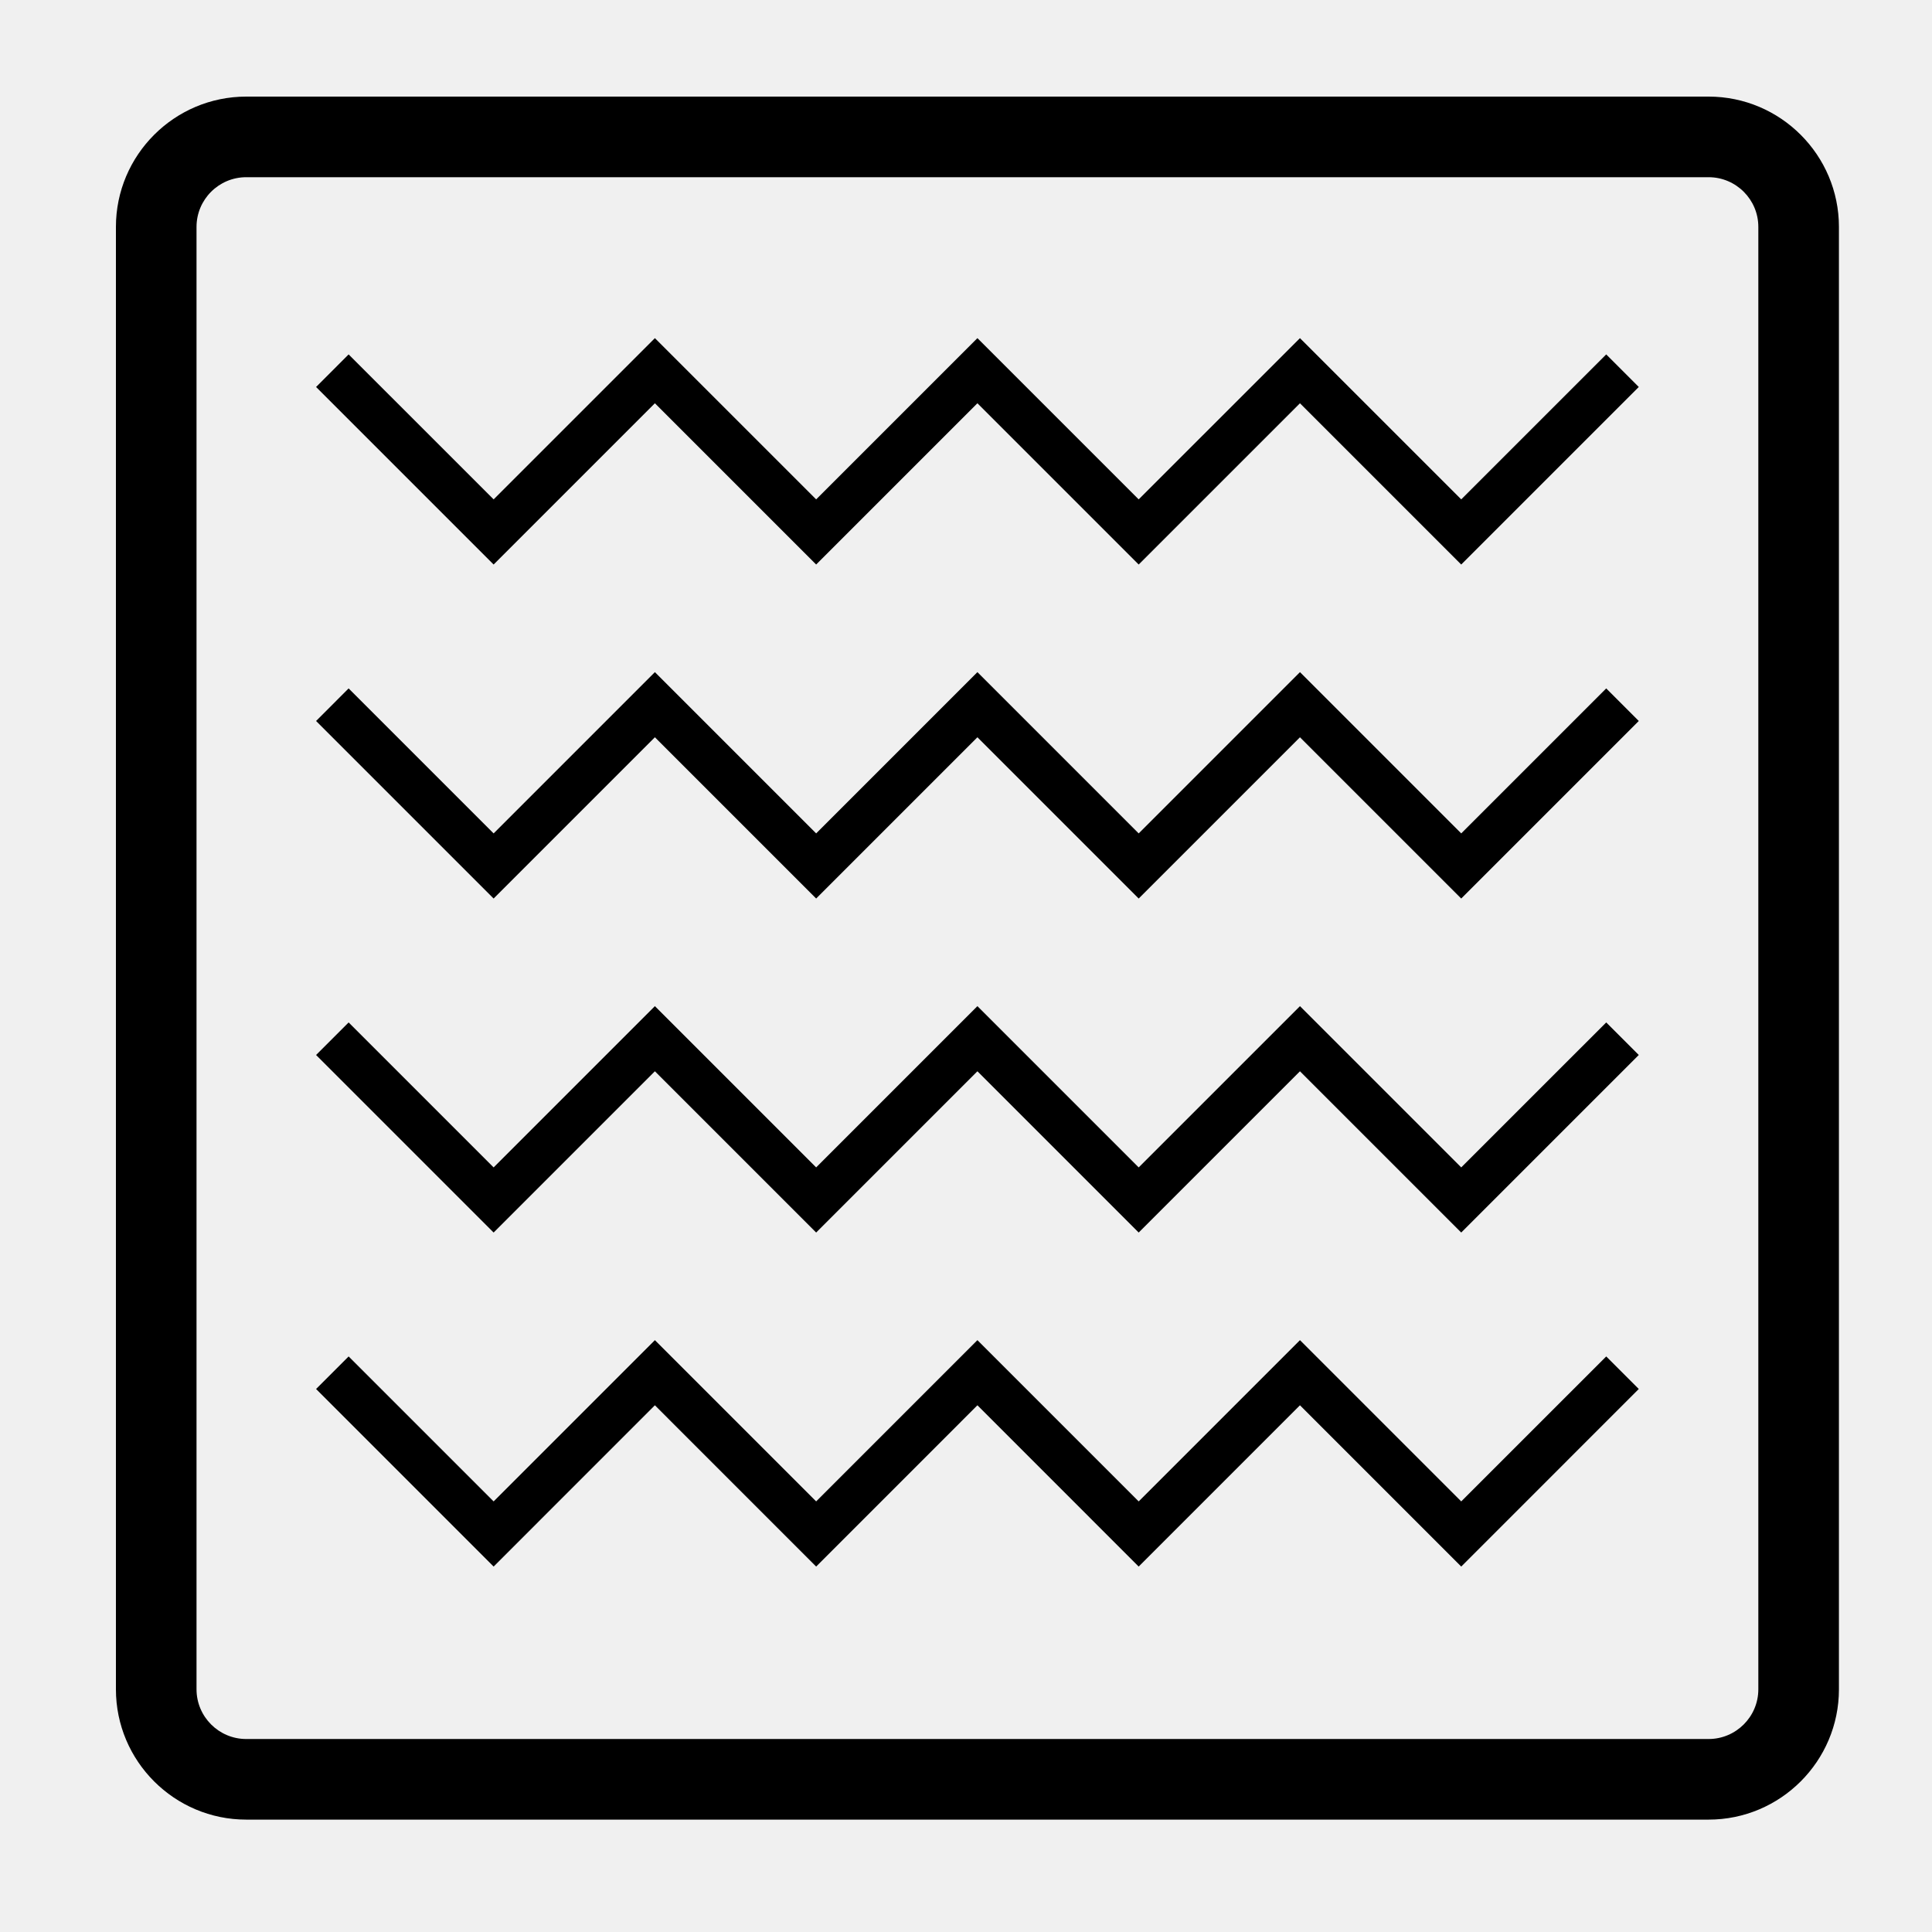
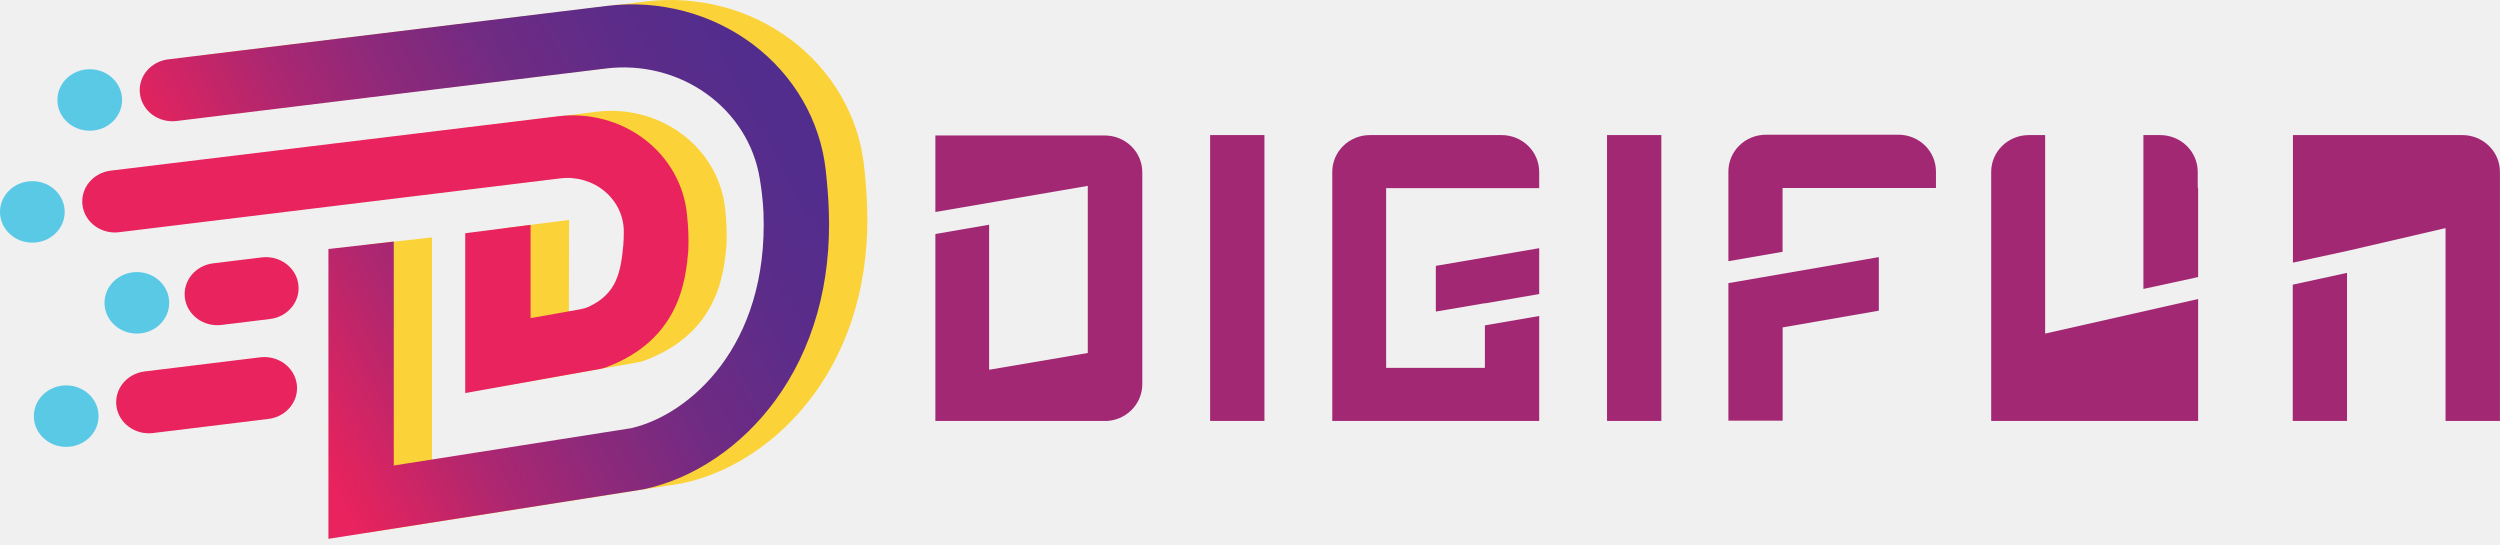
- <svg xmlns="http://www.w3.org/2000/svg" height="100px" width="100px" fill="#000000" viewBox="0 0 100 100" version="1.1" x="0px" y="0px">
-   <g stroke="none" stroke-width="1" fill="none" fill-rule="evenodd">
-     <path d="M88.437,5 L12.745,5 C9.026,5 6,8.026 6,11.745 L6,87.438 C6,91.157 9.026,94.183 12.745,94.183 L88.437,94.183 C92.157,94.183 95.183,91.157 95.183,87.438 L95.183,11.745 C95.183,8.026 92.157,5 88.437,5 L88.437,5 Z M91.011,87.438 C91.011,88.856 89.856,90.011 88.437,90.011 L12.745,90.011 C11.326,90.011 10.172,88.856 10.172,87.438 L10.172,11.745 C10.172,10.326 11.326,9.172 12.745,9.172 L88.437,9.172 C89.856,9.172 91.011,10.326 91.011,11.745 L91.011,87.438 L91.011,87.438 Z M75.633,25.848 L67.286,17.502 L58.938,25.848 L50.591,17.502 L42.244,25.848 L33.897,17.502 L25.55,25.848 L18.045,18.344 L16.36,20.03 L25.55,29.22 L33.897,20.873 L42.244,29.22 L50.591,20.873 L58.938,29.22 L67.286,20.873 L75.633,29.22 L84.823,20.03 L83.138,18.344 L75.633,25.848 L75.633,25.848 Z M75.633,43.137 L67.286,34.789 L58.938,43.137 L50.591,34.789 L42.244,43.137 L33.897,34.789 L25.55,43.137 L18.045,35.632 L16.36,37.318 L25.55,46.508 L33.897,38.161 L42.244,46.508 L50.591,38.161 L58.938,46.508 L67.286,38.161 L75.633,46.508 L84.823,37.318 L83.138,35.632 L75.633,43.137 L75.633,43.137 Z M75.633,60.425 L67.286,52.078 L58.938,60.425 L50.591,52.078 L42.244,60.425 L33.897,52.078 L25.55,60.425 L18.045,52.921 L16.36,54.606 L25.55,63.796 L33.897,55.449 L42.244,63.796 L50.591,55.449 L58.938,63.796 L67.286,55.449 L75.633,63.796 L84.823,54.606 L83.138,52.921 L75.633,60.425 L75.633,60.425 Z M75.633,77.713 L67.286,69.366 L58.938,77.713 L50.591,69.366 L42.244,77.713 L33.897,69.366 L25.55,77.713 L18.045,70.209 L16.36,71.894 L25.55,81.085 L33.897,72.737 L42.244,81.085 L50.591,72.737 L58.938,81.085 L67.286,72.737 L75.633,81.085 L84.823,71.894 L83.138,70.209 L75.633,77.713 L75.633,77.713 Z" fill="#000000" />
+ <svg xmlns="http://www.w3.org/2000/svg" width="147" height="32" viewBox="0 0 147 32" fill="none">
+   <g clip-path="url(#clip0_1_2794)">
+     <path d="M74.349 7.943H71.155V24.756H74.349V7.943Z" fill="#A22873" />
+     <path d="M97.687 7.943H94.493V24.756H97.687V7.943Z" fill="#A22873" />
+     <path d="M64.959 7.966H54.989V12.467L63.962 10.929V20.755L58.16 21.741V13.213L54.989 13.761V24.757H64.959C65.544 24.756 66.105 24.528 66.519 24.123C66.933 23.718 67.166 23.169 67.167 22.596V10.123C67.166 9.55 66.933 9.002 66.519 8.598C66.105 8.193 65.544 7.966 64.959 7.966V7.966Z" fill="#A22873" />
+     <path d="M111.63 7.921H103.838C103.252 7.921 102.69 8.148 102.276 8.553C101.862 8.959 101.629 9.508 101.629 10.081V15.358L104.815 14.806V11.056H113.834V10.081C113.834 9.509 113.602 8.96 113.189 8.555C112.775 8.15 112.215 7.922 111.63 7.921V7.921Z" fill="#A22873" />
+     <path d="M101.629 16.648V24.734H104.819V19.251L110.475 18.268V15.118L101.629 16.648Z" fill="#A22873" />
+     <path d="M90.505 17.289V14.593L84.427 15.632V18.32L87.31 17.829V17.84L90.505 17.289Z" fill="#A22873" />
+     <path d="M87.311 19.131V21.632H81.505V11.064H90.505V10.104C90.504 9.531 90.271 8.982 89.857 8.577C89.443 8.172 88.881 7.944 88.296 7.943H80.542C79.957 7.944 79.396 8.173 78.983 8.578C78.57 8.983 78.338 9.531 78.338 10.104V24.756H90.505V18.58L87.311 19.131Z" fill="#A22873" />
+     <path d="M129.25 16.292V11.041H129.227V10.104C129.227 9.531 128.994 8.981 128.58 8.576C128.165 8.171 127.604 7.943 127.018 7.943H126.032V16.989L129.25 16.292Z" fill="#A22873" />
+     <path d="M120.254 19.615V7.943H119.287C118.702 7.944 118.141 8.173 117.728 8.578C117.315 8.983 117.082 9.531 117.082 10.104V24.756H129.25V17.582L120.254 19.615Z" fill="#A22873" />
+     <path d="M144.795 7.943H134.825V15.444L138.016 14.754L143.798 13.412V24.771H146.996V10.104C146.996 9.532 146.765 8.984 146.352 8.579C145.939 8.174 145.38 7.945 144.795 7.943V7.943Z" fill="#A22873" />
+     <path d="M134.814 16.738V24.752H138.004V16.044L134.814 16.738Z" fill="#A22873" />
  </g>
+   <g clip-path="url(#clip1_1_2794)">
+     <path d="M21.561 31.327V14.389L25.404 13.958V27.146L39.251 25.01C39.303 25.003 39.354 24.993 39.405 24.981C42.726 24.204 47.442 20.099 47.136 12.192C47.103 11.525 47.029 10.86 46.915 10.201C46.248 6.087 42.113 3.23 37.755 3.759L12.418 6.826C11.365 6.955 10.612 6.262 10.476 5.265C10.444 5.026 10.461 4.784 10.527 4.552C10.594 4.32 10.707 4.103 10.863 3.913C11.018 3.723 11.211 3.565 11.431 3.446C11.65 3.328 11.893 3.252 12.144 3.223L37.954 0.089C39.467 -0.097 41.004 0.007 42.475 0.393C43.945 0.78 45.32 1.443 46.517 2.342C47.714 3.24 48.71 4.358 49.447 5.628C50.183 6.898 50.645 8.295 50.805 9.738C50.892 10.54 50.959 11.323 50.985 12.059C51.149 16.335 50.062 20.198 47.823 23.233C45.854 25.906 43.055 27.794 40.135 28.415L40.029 28.434L21.561 31.327Z" fill="#FBD237" />
+     <path d="M29.606 22.696L29.622 13.423L33.464 12.934L33.449 18.339L36.4 17.816C36.576 17.785 36.747 17.731 36.907 17.655C38.515 16.893 38.752 15.677 38.898 14.081C38.92 13.826 38.928 13.549 38.927 13.261C38.92 12.818 38.815 12.381 38.618 11.979C38.42 11.577 38.136 11.219 37.783 10.929C37.429 10.639 37.016 10.424 36.569 10.297C36.121 10.17 35.651 10.135 35.189 10.194L9.254 13.324C9.005 13.356 8.752 13.341 8.509 13.279C8.266 13.218 8.038 13.112 7.838 12.967C7.638 12.822 7.47 12.641 7.344 12.434C7.218 12.227 7.136 11.999 7.103 11.762V11.762C6.969 10.772 7.756 9.958 8.807 9.831L35.08 6.572C35.977 6.461 36.888 6.524 37.759 6.755C38.63 6.987 39.443 7.383 40.15 7.921C40.856 8.458 41.441 9.125 41.869 9.883C42.297 10.64 42.561 11.472 42.643 12.328C42.721 13.014 42.746 13.705 42.718 14.395C42.565 16.076 42.248 19.576 37.892 21.203C37.777 21.246 37.658 21.278 37.537 21.3L29.606 22.696Z" fill="#FBD237" />
+     <path d="M19.311 31.683V14.642L23.154 14.203V27.372L37.007 25.194C37.059 25.194 37.11 25.177 37.161 25.165C40.482 24.385 45.198 20.413 44.892 12.481C44.858 11.812 44.784 11.144 44.67 10.483C44.347 8.498 43.22 6.712 41.53 5.506C39.841 4.3 37.722 3.77 35.627 4.027L10.383 7.114C10.132 7.145 9.878 7.129 9.634 7.066C9.39 7.003 9.162 6.896 8.962 6.749C8.762 6.602 8.595 6.419 8.469 6.211C8.344 6.003 8.263 5.773 8.231 5.535V5.535C8.198 5.297 8.215 5.055 8.281 4.824C8.347 4.592 8.46 4.375 8.614 4.185C8.769 3.995 8.961 3.836 9.18 3.717C9.399 3.597 9.64 3.52 9.891 3.49L35.702 0.345C37.218 0.16 38.757 0.265 40.229 0.654C41.701 1.043 43.077 1.708 44.274 2.61C45.472 3.512 46.468 4.633 47.203 5.906C47.938 7.179 48.398 8.579 48.555 10.024C48.642 10.829 48.708 11.615 48.733 12.354C48.899 16.643 47.811 20.518 45.573 23.563C43.604 26.245 40.799 28.139 37.877 28.762L37.771 28.782L19.311 31.683Z" fill="url(#paint0_linear_1_2794)" />
+     <path d="M27.356 23.111V13.715L31.198 13.222V18.707L34.15 18.181C34.324 18.15 34.493 18.096 34.652 18.02C36.261 17.252 36.497 16.025 36.65 14.415C36.673 14.158 36.681 13.878 36.679 13.588C36.676 13.143 36.573 12.703 36.377 12.298C36.182 11.893 35.898 11.532 35.544 11.239C35.191 10.946 34.776 10.728 34.328 10.598C33.879 10.469 33.407 10.431 32.941 10.489L7.004 13.654C6.754 13.685 6.5 13.669 6.256 13.607C6.012 13.545 5.784 13.437 5.584 13.291C5.384 13.144 5.216 12.962 5.091 12.754C4.965 12.546 4.884 12.316 4.852 12.078V12.078C4.82 11.84 4.837 11.598 4.903 11.367C4.968 11.135 5.081 10.918 5.236 10.729C5.39 10.539 5.581 10.379 5.8 10.26C6.019 10.141 6.261 10.063 6.511 10.033L32.834 6.835C33.735 6.726 34.649 6.792 35.523 7.027C36.397 7.263 37.211 7.664 37.917 8.206C38.624 8.749 39.208 9.421 39.633 10.183C40.059 10.946 40.319 11.782 40.396 12.642C40.475 13.334 40.501 14.032 40.473 14.728C40.319 16.425 40.003 19.956 35.647 21.593C35.532 21.637 35.413 21.67 35.292 21.691L27.356 23.111Z" fill="url(#paint1_linear_1_2794)" />
+     <path d="M15.3 21.01L8.506 21.841C7.454 21.969 6.711 22.884 6.846 23.885C6.981 24.885 7.944 25.591 8.997 25.463L15.79 24.632C16.842 24.504 17.586 23.588 17.45 22.588C17.315 21.588 16.352 20.881 15.3 21.01Z" fill="url(#paint2_linear_1_2794)" />
+     <path d="M15.391 15.135L12.533 15.484C11.48 15.613 10.737 16.528 10.872 17.528C11.008 18.528 11.97 19.235 13.023 19.106L15.881 18.757C16.934 18.628 17.677 17.713 17.542 16.713C17.406 15.713 16.443 15.006 15.391 15.135Z" fill="url(#paint3_linear_1_2794)" />
+     <path d="M3.893 22.661H3.892C2.842 22.661 1.99 23.47 1.99 24.468V24.47C1.99 25.468 2.842 26.277 3.892 26.277H3.893C4.943 26.277 5.795 25.468 5.795 24.47V24.468C5.795 23.47 4.943 22.661 3.893 22.661Z" fill="#5AC9E5" />
+     <path d="M8.048 15.998H8.046C6.996 15.998 6.145 16.808 6.145 17.805V17.807C6.145 18.805 6.996 19.614 8.046 19.614H8.048C9.098 19.614 9.949 18.805 9.949 17.807V17.805C9.949 16.808 9.098 15.998 8.048 15.998Z" fill="#5AC9E5" />
+     <path d="M1.903 10.652H1.901C0.851 10.652 0 11.461 0 12.459V12.461C0 13.459 0.851 14.268 1.901 14.268H1.903C2.953 14.268 3.804 13.459 3.804 12.461V12.459C3.804 11.461 2.953 10.652 1.903 10.652Z" fill="#5AC9E5" />
+     <path d="M5.278 4.071H5.277C4.227 4.071 3.375 4.88 3.375 5.878V5.88C3.375 6.878 4.227 7.687 5.277 7.687H5.278C6.328 7.687 7.179 6.878 7.179 5.88V5.878C7.179 4.88 6.328 4.071 5.278 4.071Z" fill="#5AC9E5" />
+   </g>
+   <defs>
+     <linearGradient id="paint0_linear_1_2794" x1="-6.211" y1="31.112" x2="50.411" y2="0.167" gradientUnits="userSpaceOnUse">
+       <stop offset="0.37" stop-color="#E8235D" />
+       <stop offset="0.41" stop-color="#D72462" />
+       <stop offset="0.5" stop-color="#AD2770" />
+       <stop offset="0.6" stop-color="#8B297B" />
+       <stop offset="0.69" stop-color="#702B83" />
+       <stop offset="0.79" stop-color="#5D2C89" />
+       <stop offset="0.89" stop-color="#522D8D" />
+       <stop offset="1" stop-color="#4E2D8E" />
+     </linearGradient>
+     <linearGradient id="paint1_linear_1_2794" x1="1181.2" y1="4635.58" x2="8588.73" y2="-3764.91" gradientUnits="userSpaceOnUse">
+       <stop offset="0.37" stop-color="#E8235D" />
+       <stop offset="0.41" stop-color="#D72462" />
+       <stop offset="0.5" stop-color="#AD2770" />
+       <stop offset="0.6" stop-color="#8B297B" />
+       <stop offset="0.69" stop-color="#702B83" />
+       <stop offset="0.79" stop-color="#5D2C89" />
+       <stop offset="0.89" stop-color="#522D8D" />
+       <stop offset="1" stop-color="#4E2D8E" />
+     </linearGradient>
+     <linearGradient id="paint2_linear_1_2794" x1="440.988" y1="1118.5" x2="1987.36" y2="-1232.97" gradientUnits="userSpaceOnUse">
+       <stop offset="0.37" stop-color="#E8235D" />
+       <stop offset="0.41" stop-color="#D72462" />
+       <stop offset="0.5" stop-color="#AD2770" />
+       <stop offset="0.6" stop-color="#8B297B" />
+       <stop offset="0.69" stop-color="#702B83" />
+       <stop offset="0.79" stop-color="#5D2C89" />
+       <stop offset="0.89" stop-color="#522D8D" />
+       <stop offset="1" stop-color="#4E2D8E" />
+     </linearGradient>
+     <linearGradient id="paint3_linear_1_2794" x1="187.97" y1="1011.99" x2="1870.49" y2="-597.19" gradientUnits="userSpaceOnUse">
+       <stop offset="0.37" stop-color="#E8235D" />
+       <stop offset="0.41" stop-color="#D72462" />
+       <stop offset="0.5" stop-color="#AD2770" />
+       <stop offset="0.6" stop-color="#8B297B" />
+       <stop offset="0.69" stop-color="#702B83" />
+       <stop offset="0.79" stop-color="#5D2C89" />
+       <stop offset="0.89" stop-color="#522D8D" />
+       <stop offset="1" stop-color="#4E2D8E" />
+     </linearGradient>
+     <clipPath id="clip0_1_2794">
+       <rect width="92" height="16.832" fill="white" transform="translate(55 7.92078)" />
+     </clipPath>
+     <clipPath id="clip1_1_2794">
+       <rect width="51" height="31.683" fill="white" />
+     </clipPath>
+   </defs>
</svg>
